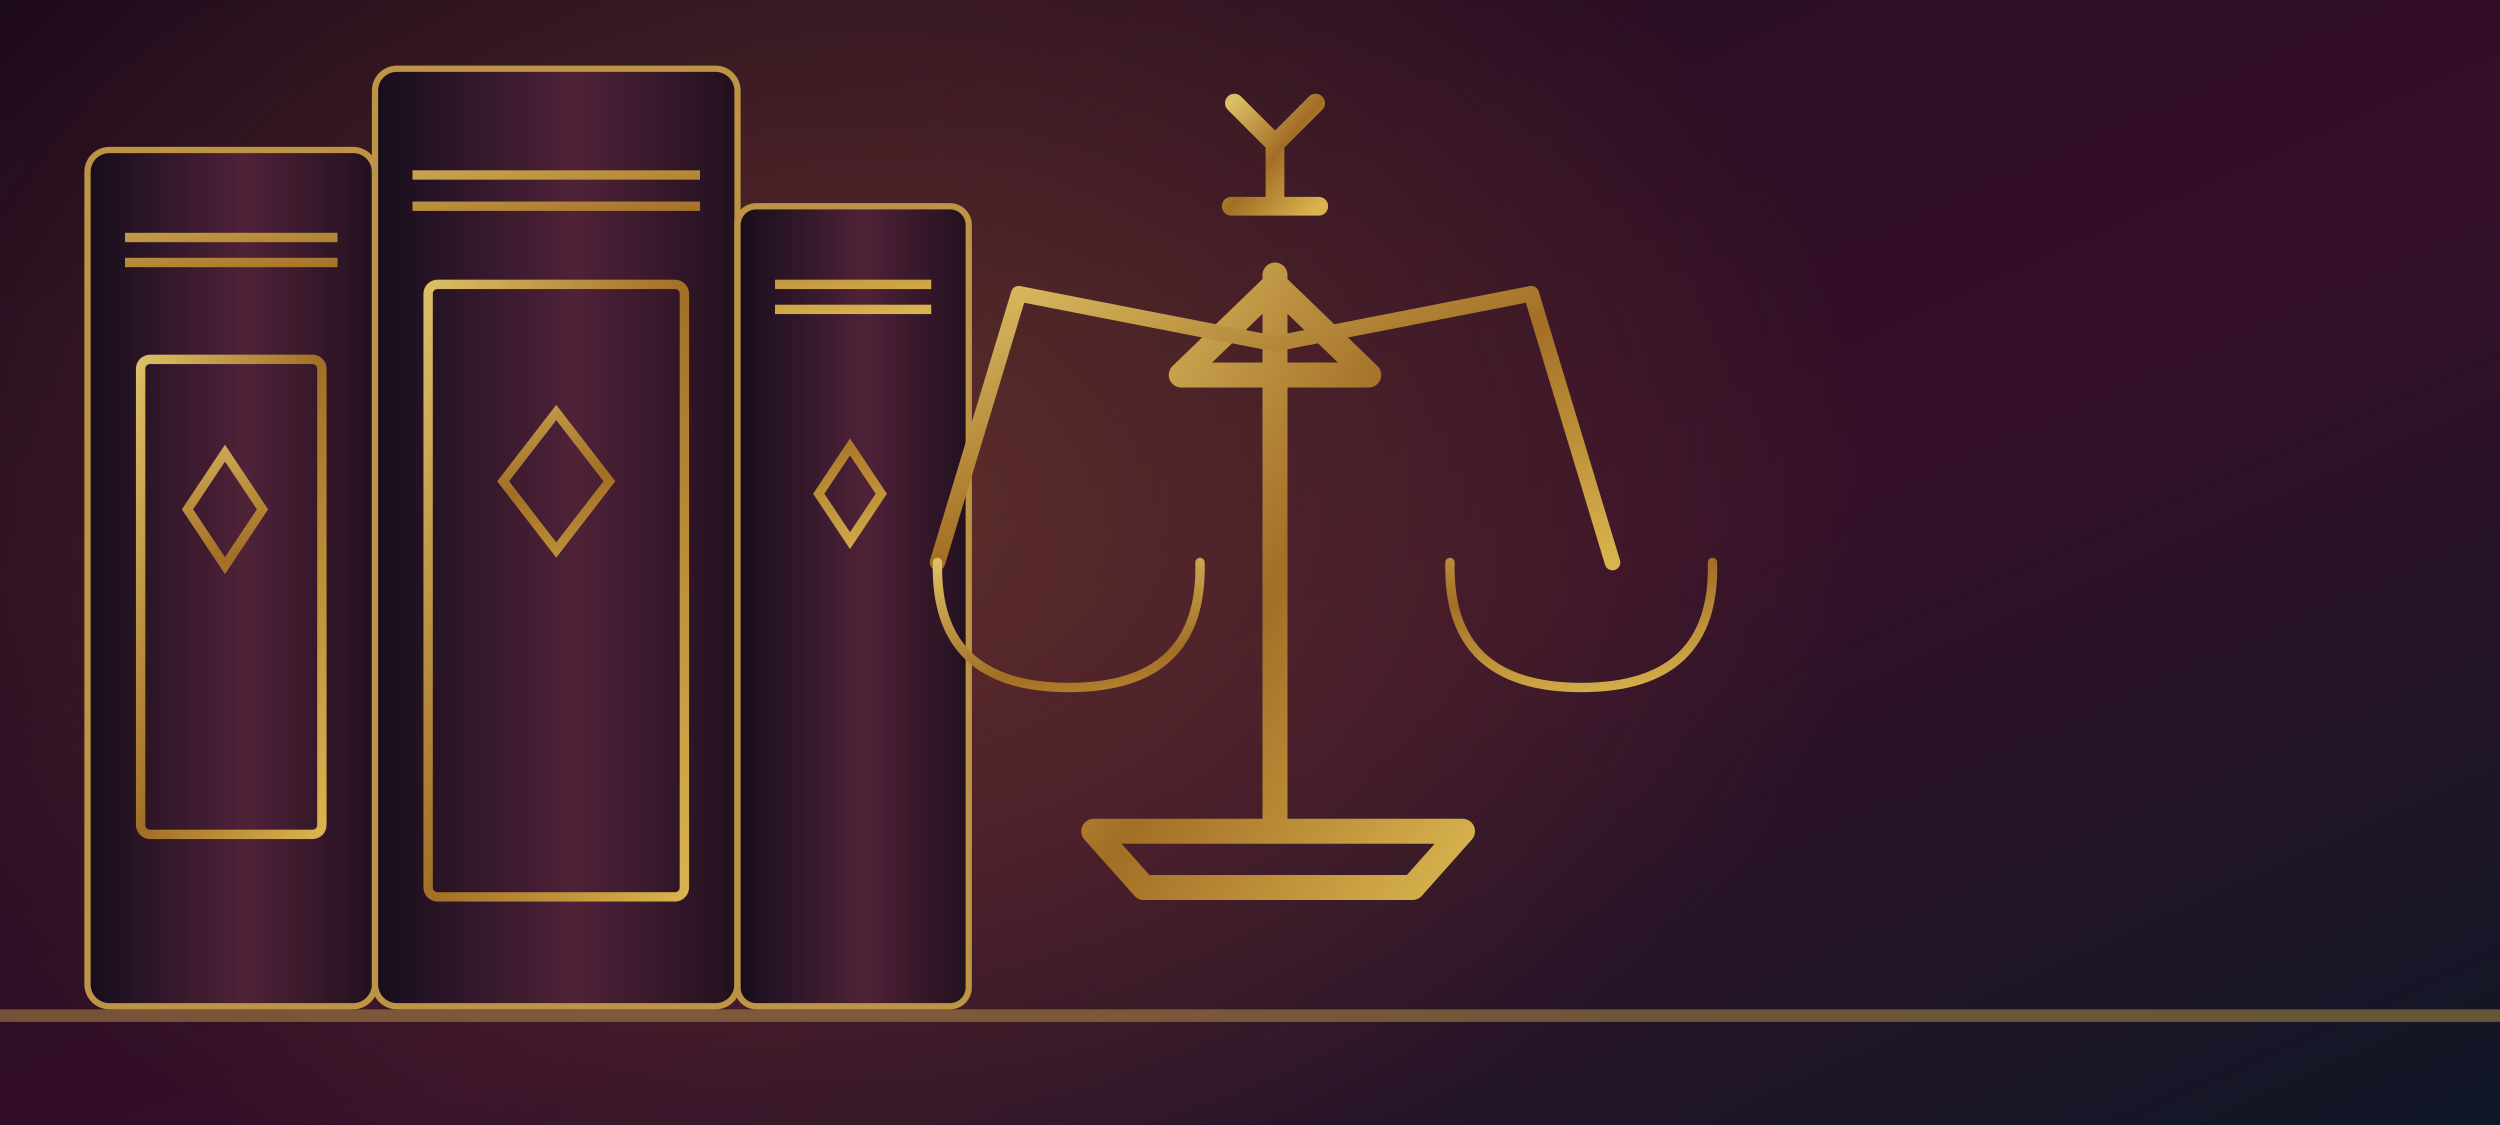
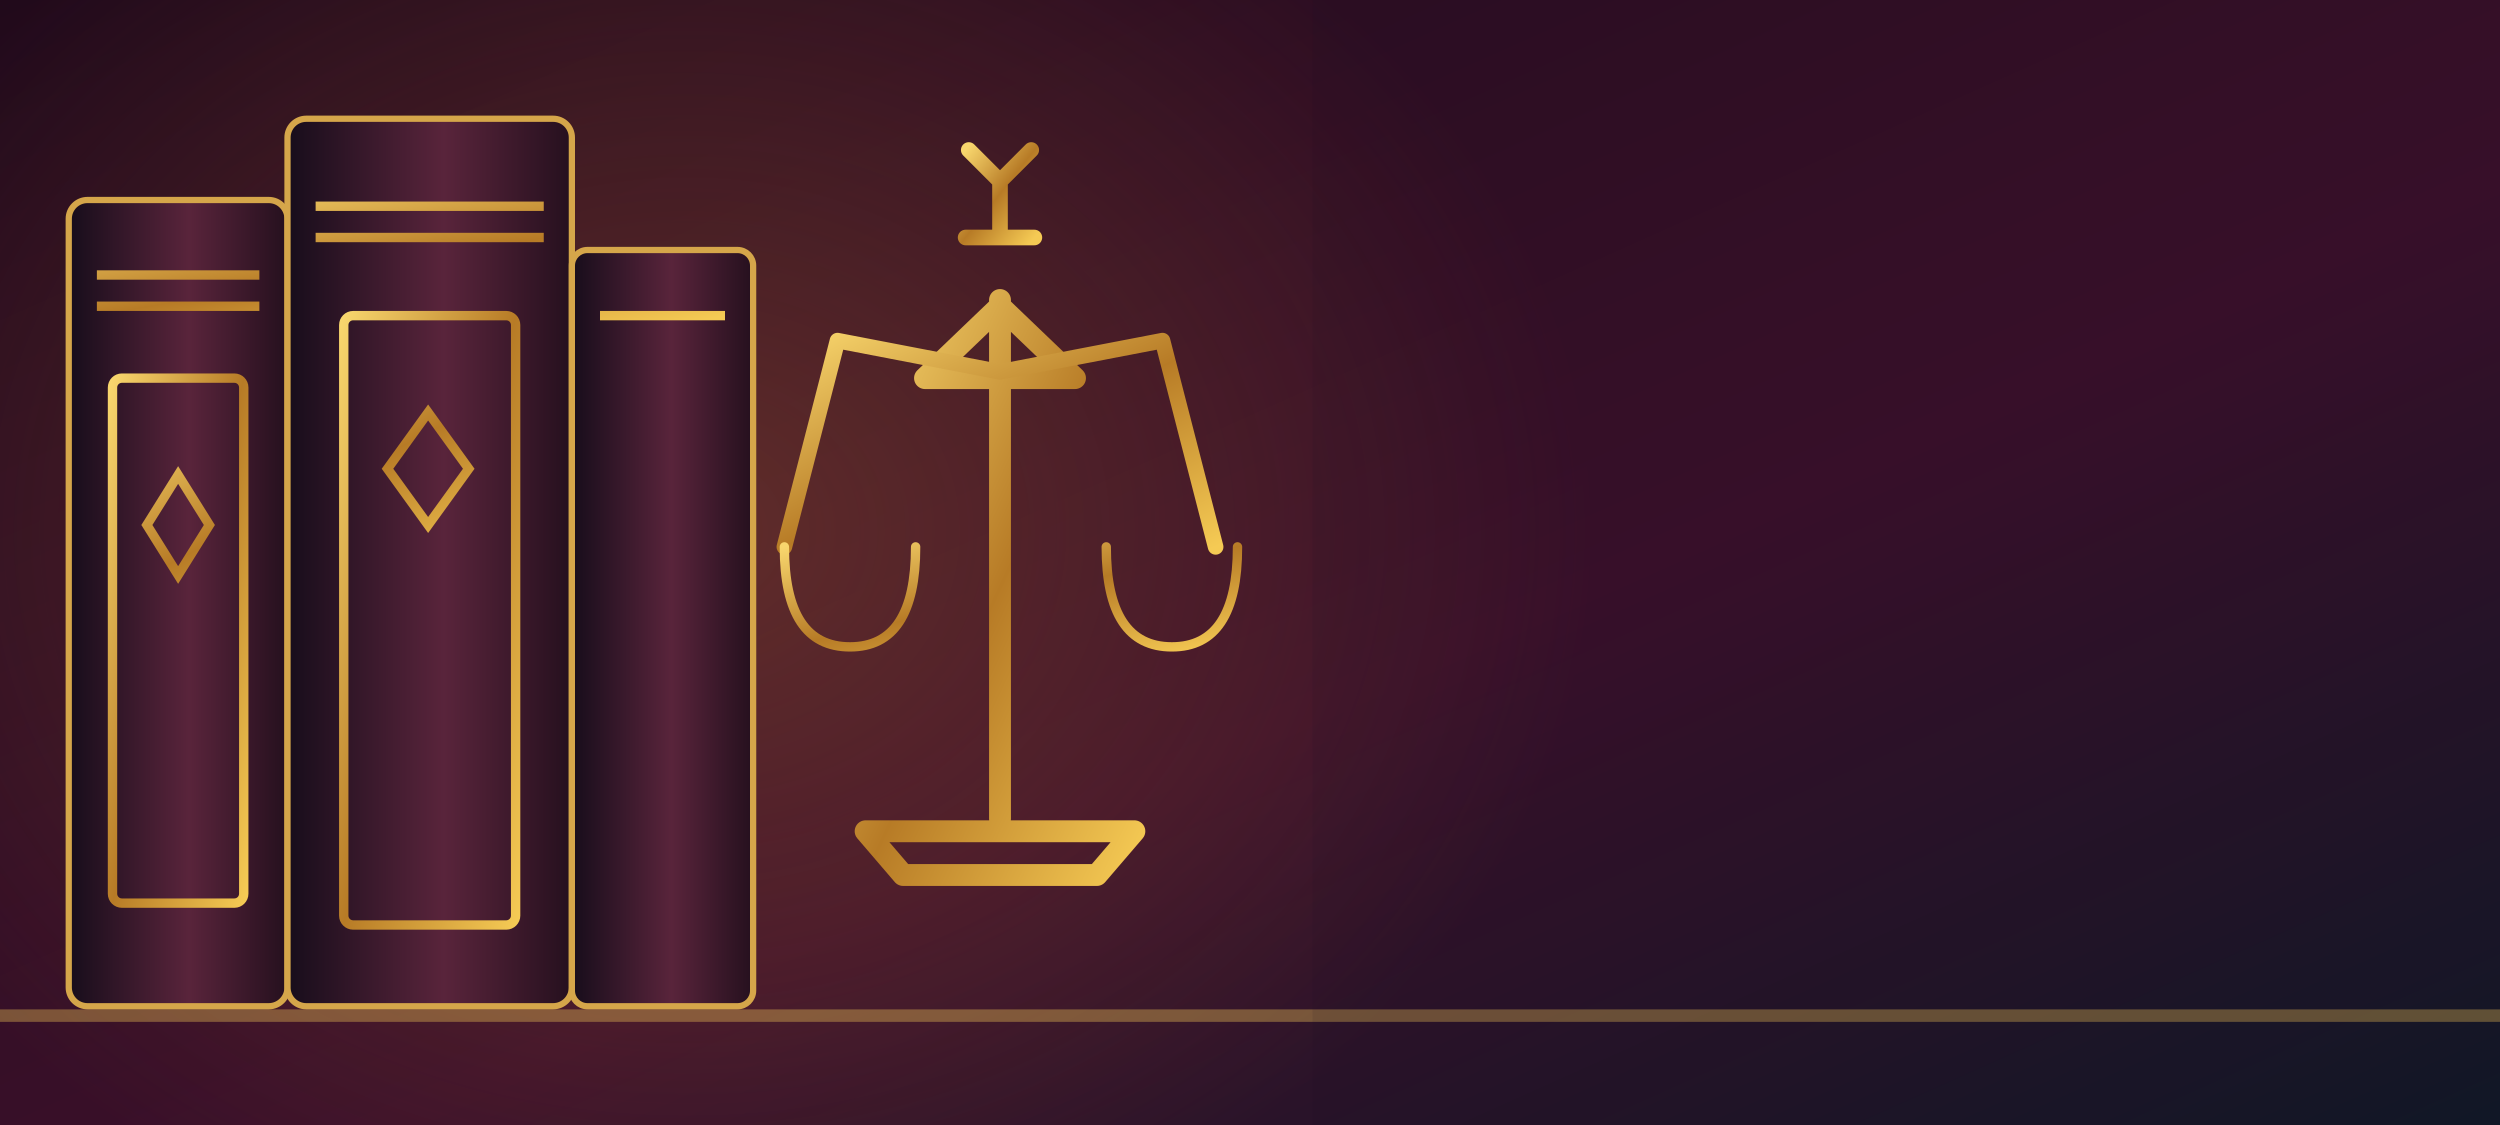
<svg xmlns="http://www.w3.org/2000/svg" viewBox="0 0 800 360">
  <defs>
    <linearGradient id="bg" x2="1" y2="1">
      <stop stop-color="#210a1b" />
      <stop offset=".58" stop-color="#3b102a" />
      <stop offset="1" stop-color="#101827" />
    </linearGradient>
    <linearGradient id="gold" x2="1" y2="1">
      <stop stop-color="#f8d66d" />
      <stop offset=".5" stop-color="#b77b26" />
      <stop offset="1" stop-color="#f5ca54" />
    </linearGradient>
    <linearGradient id="book" x2="1">
      <stop stop-color="#170d1b" />
      <stop offset=".55" stop-color="#59243b" />
      <stop offset="1" stop-color="#25101e" />
    </linearGradient>
    <radialGradient id="glow">
-       <stop stop-color="#a65b31" stop-opacity=".48" />
+       <stop stop-color="#a65b31" stop-opacity=".4" />
      <stop offset="1" stop-color="#a65b31" stop-opacity="0" />
    </radialGradient>
  </defs>
  <rect width="800" height="360" fill="url(#bg)" />
-   <ellipse cx="270" cy="160" rx="330" ry="250" fill="url(#glow)" />
+   <ellipse cx="220" cy="170" rx="290" ry="245" fill="url(#glow)" />
  <g stroke="#d5a64a" stroke-width="2" fill="url(#book)">
-     <rect x="28" y="48" width="92" height="274" rx="7" />
-     <rect x="120" y="22" width="116" height="300" rx="7" />
-     <rect x="236" y="66" width="74" height="256" rx="6" />
+     <rect x="22" y="64" width="70" height="258" rx="6" />
+     <rect x="92" y="38" width="91" height="284" rx="6" />
+     <rect x="183" y="80" width="58" height="242" rx="5" />
  </g>
  <g fill="none" stroke="url(#gold)" stroke-width="3">
-     <path d="M40 76h68M40 84h68M132 56h92M132 66h92M248 91h50M248 99h50" />
-     <rect x="45" y="115" width="58" height="152" rx="3" />
-     <rect x="137" y="91" width="82" height="196" rx="3" />
-     <path d="M72 145l-12 18 12 18 12-18zM178 132l-17 22 17 22 17-22zM272 143l-10 15 10 15 10-15z" />
+     <path d="M31 88h52M101 66h73M192 101h40M31 98h52M101 76h73" />
+     <rect x="36" y="121" width="42" height="168" rx="3" />
+     <rect x="110" y="101" width="55" height="195" rx="3" />
+     <path d="M57 152l-10 16 10 16 10-16zM137 132l-13 18 13 18 13-18z" />
  </g>
  <g fill="none" stroke="url(#gold)" stroke-linecap="round" stroke-linejoin="round">
-     <path stroke-width="8" d="M408 88v174M350 266h118l-16 18H366zM408 91l-30 29h60z" />
-     <path stroke-width="5" d="M408 110L326 94M408 110l82-16M326 94l-26 86M490 94l26 86" />
-     <path stroke-width="4" d="M282 180h88M446 180h88" />
-     <path stroke-width="3" d="M300 180q-1 40 42 40t42-40M464 180q-1 40 42 40t42-40" />
-     <path stroke-width="6" d="M408 66v-20m-14 20h28m-14-20l-13-13m13 13l13-13" />
+     <path stroke-width="7" d="M320 96v166M277 266h86l-12 14h-62zM320 98l-24 23h48z" />
+     <path stroke-width="5" d="M320 119l-52-10M320 119l52-10M268 109l-17 66M372 109l17 66" />
+     <path stroke-width="4" d="M244 175h49M347 175h49" />
+     <path stroke-width="3" d="M251 175q0 32 21 32t21-32M354 175q0 32 21 32t21-32" />
+     <path stroke-width="5" d="M320 76V58m-11 18h22m-11-18-10-10m10 10 10-10" />
  </g>
-   <path d="M0 325H800" stroke="#e4b954" stroke-opacity=".45" stroke-width="4" />
-   <rect width="800" height="360" fill="#07111f" opacity=".12" />
+   <path d="M0 325H800" stroke="#e4b954" stroke-opacity=".4" stroke-width="4" />
+   <rect x="420" width="380" height="360" fill="#170a20" opacity=".1" />
</svg>
